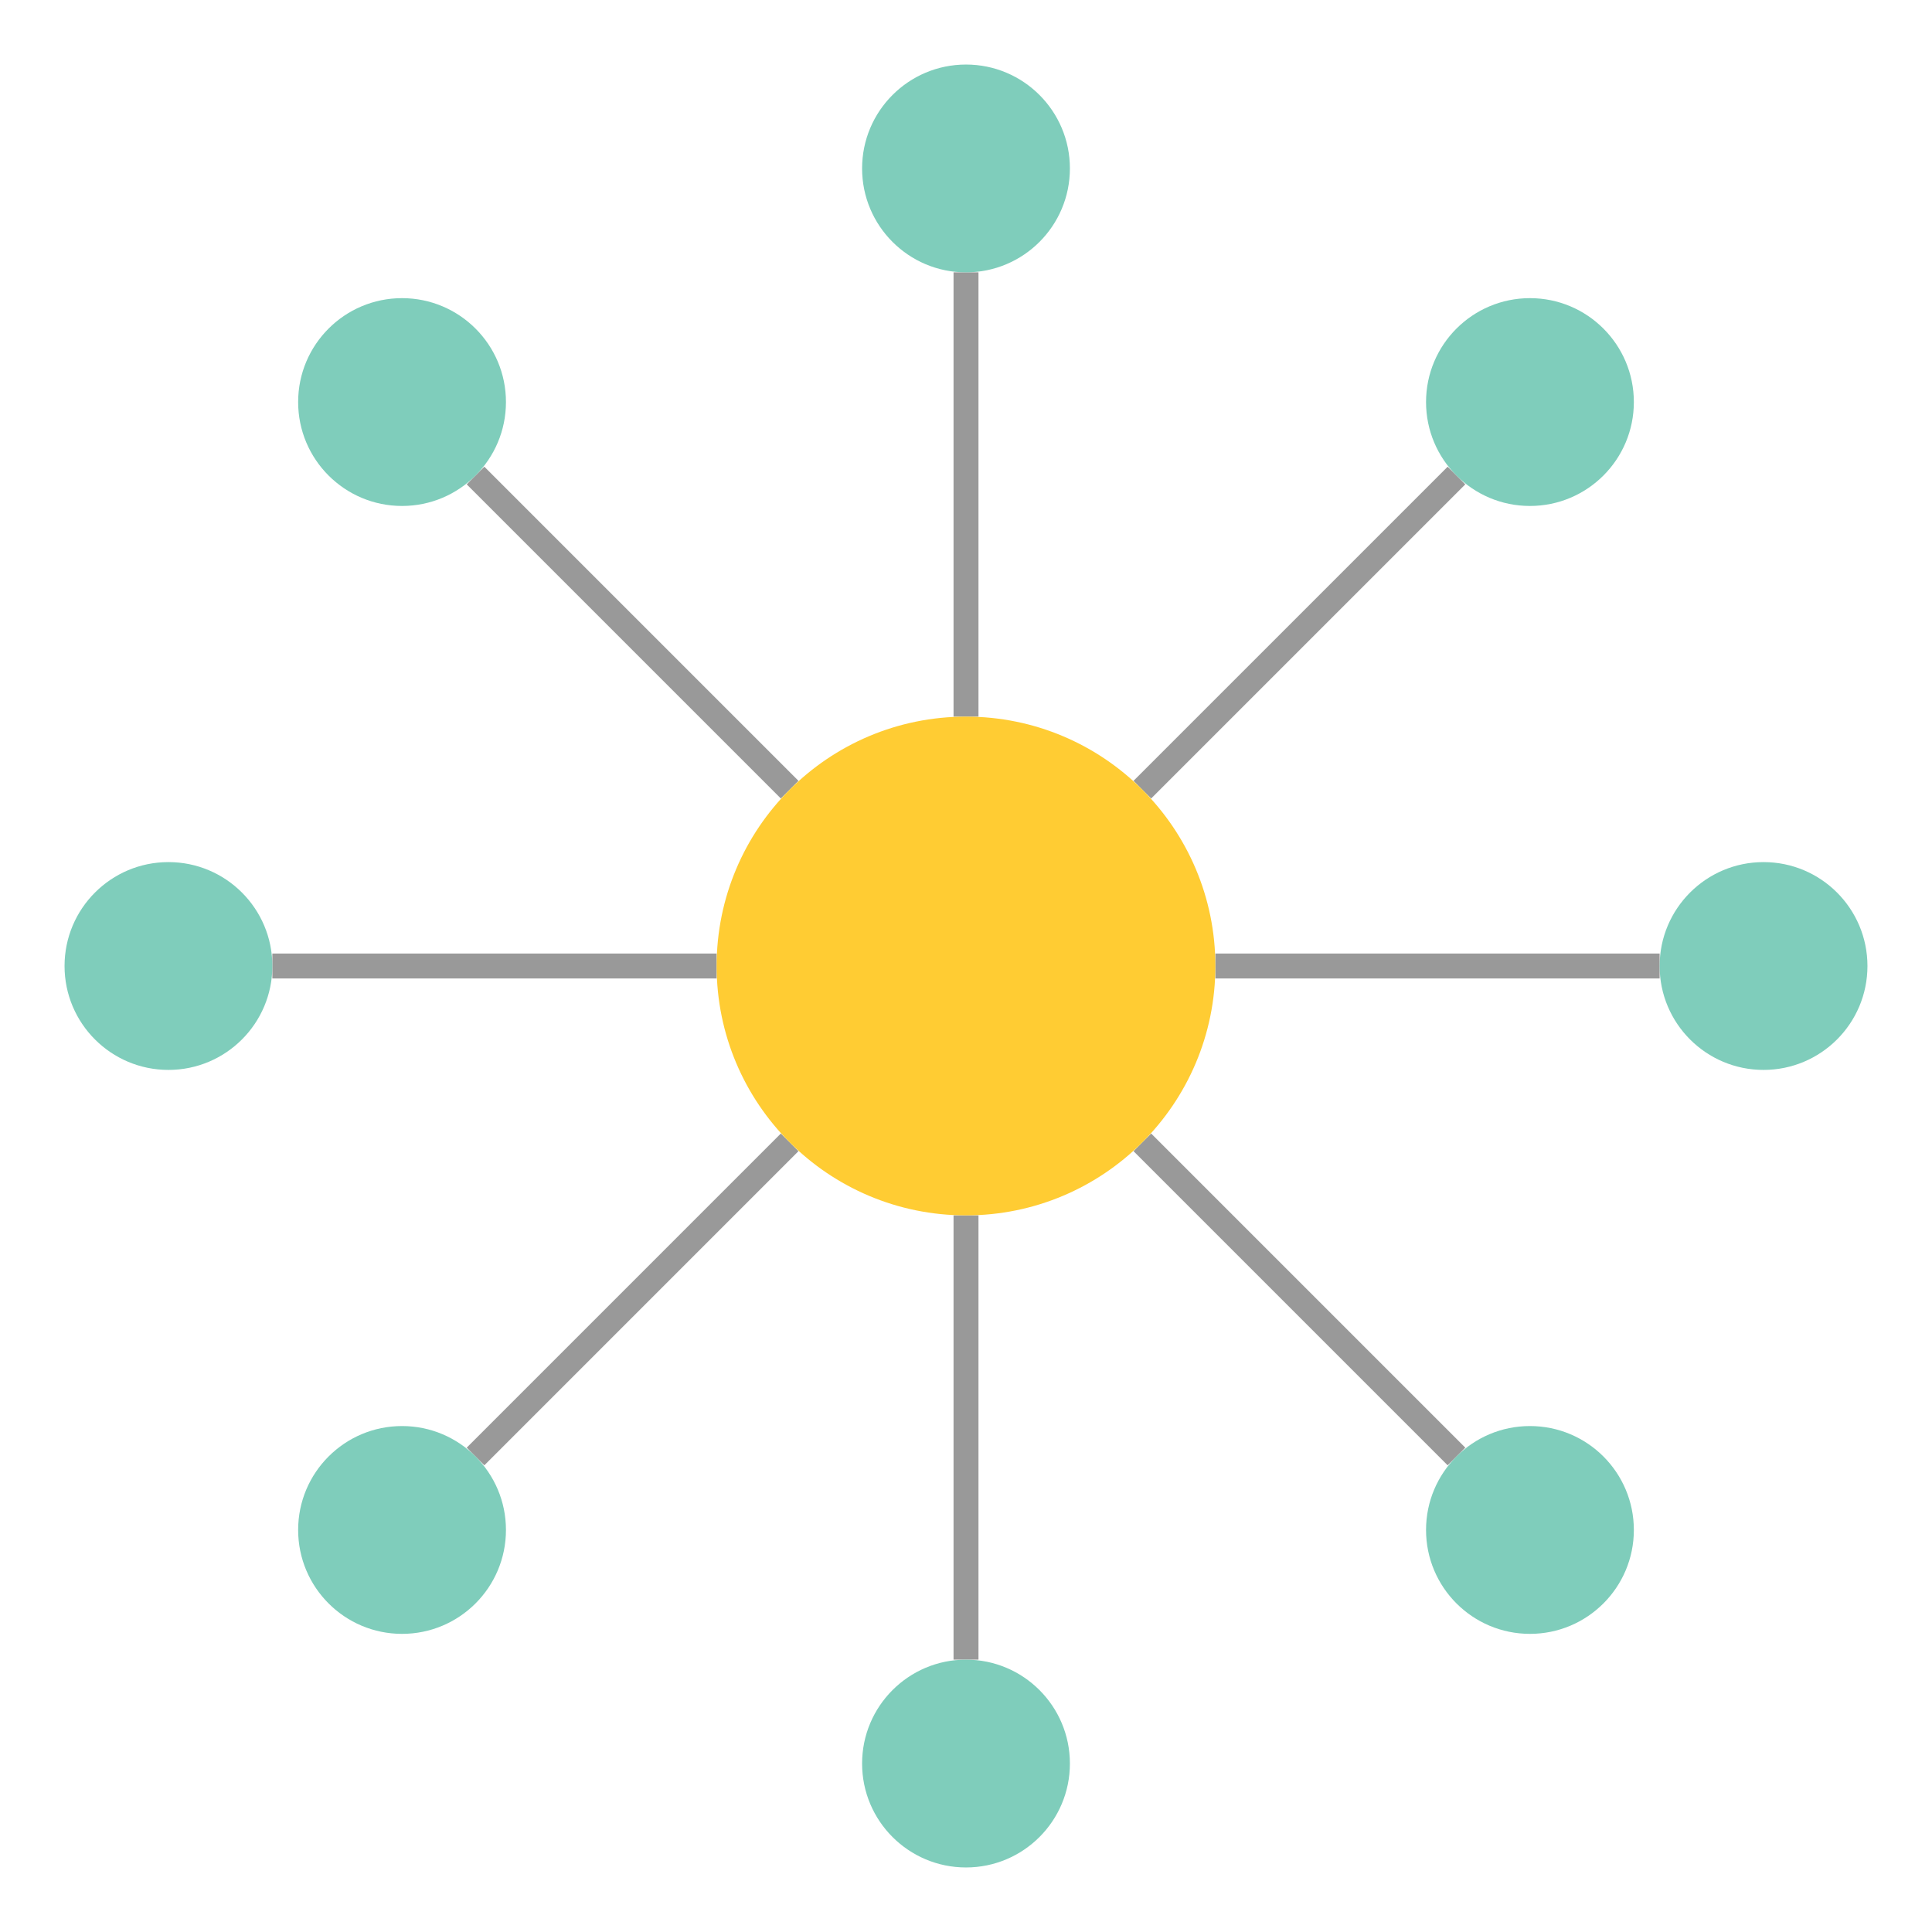
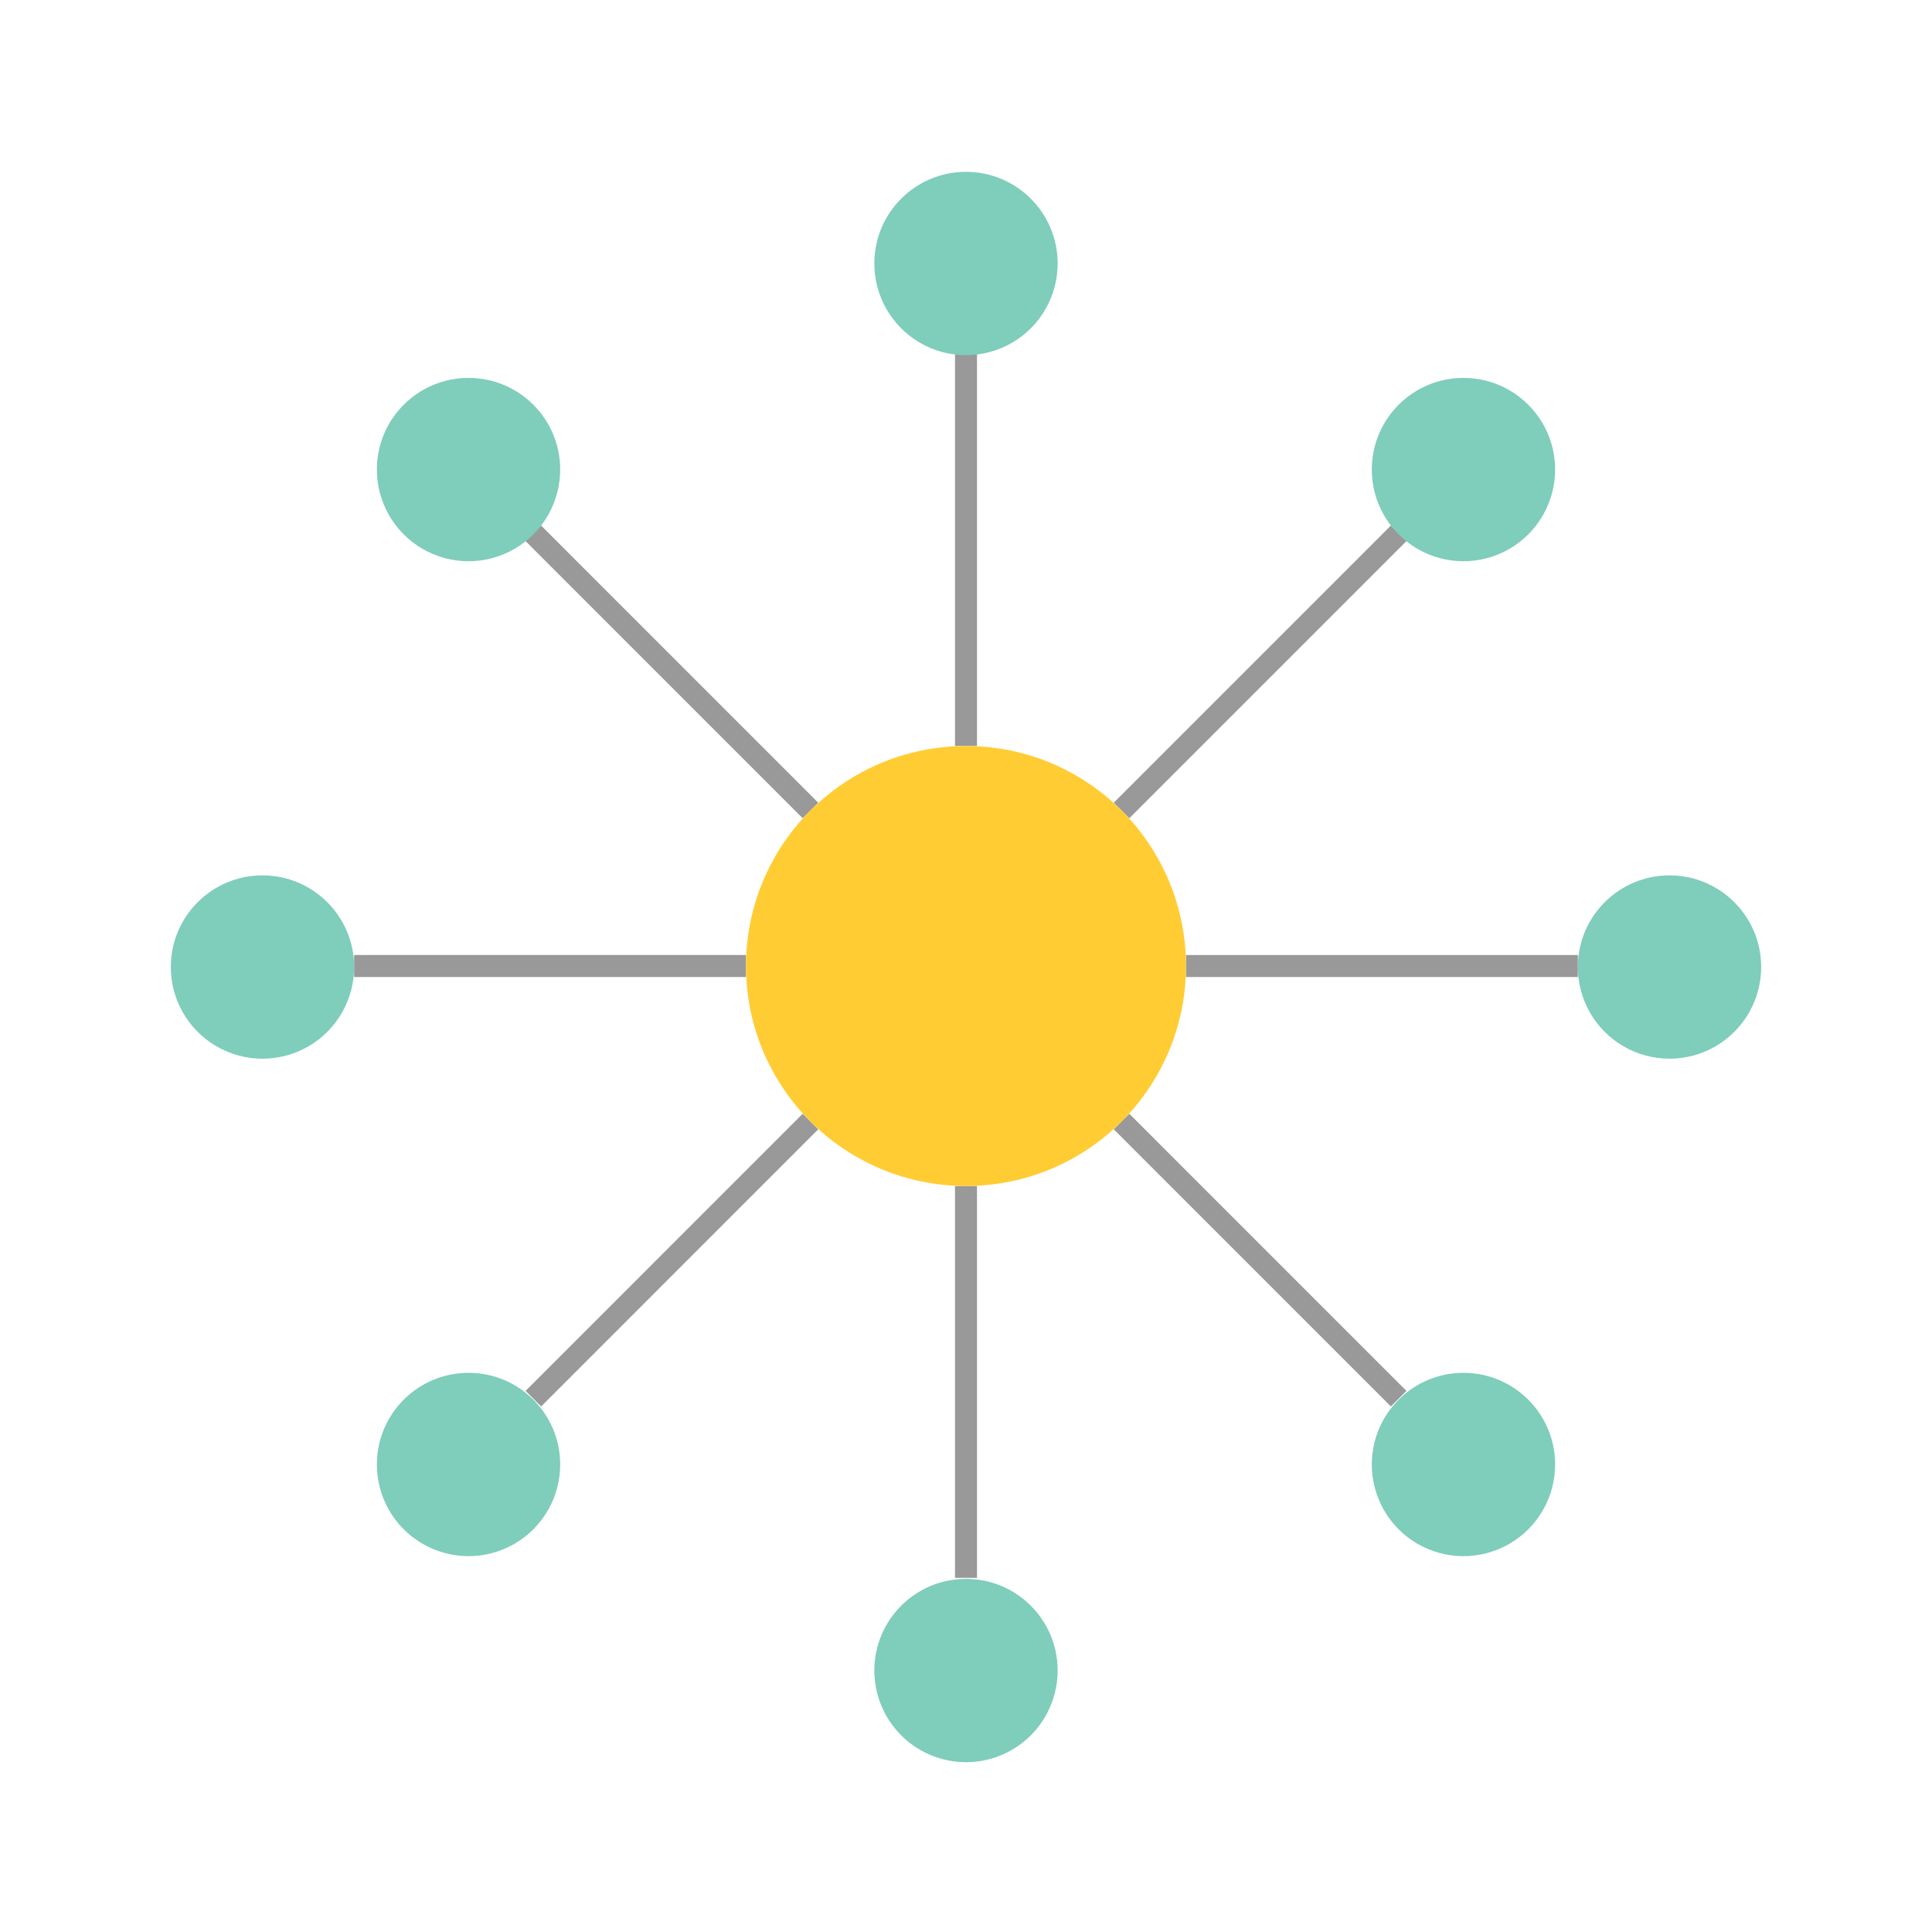
- <svg xmlns="http://www.w3.org/2000/svg" width="149.651" height="149.651">
-   <path d="M74.826 128.554V94.142M61.167 61.167L36.834 36.834M74.826 55.51V21.096M55.51 74.826H21.096M88.484 61.167l24.334-24.333M88.484 88.484l24.334 24.334M94.142 74.826h34.412M36.834 112.818l24.333-24.334" stroke-width="1.932" fill="none" stroke="#999" stroke-linecap="butt" stroke-miterlimit="10" />
-   <path d="M82.874 136.603a8.048 8.048 0 11-16.097 0 8.048 8.048 0 0116.097 0z" fill="#7fcdbb" stroke-linecap="square" stroke-miterlimit="10" />
-   <path d="M94.142 74.826c0 10.668-8.648 19.316-19.316 19.316s-19.317-8.648-19.317-19.316 8.649-19.317 19.317-19.317c10.668 0 19.316 8.649 19.316 19.317z" fill="#fc3" stroke-linecap="square" stroke-miterlimit="10" />
-   <path d="M39.191 31.143a8.048 8.048 0 11-16.097 0 8.048 8.048 0 0116.097 0zM82.874 13.048a8.048 8.048 0 11-16.097 0 8.048 8.048 0 0116.097 0zM21.097 74.826a8.048 8.048 0 11-16.097 0 8.048 8.048 0 0116.097 0zM126.557 31.143a8.048 8.048 0 11-16.097 0 8.048 8.048 0 0116.097 0zM39.191 118.509a8.048 8.048 0 11-16.097 0 8.048 8.048 0 0116.097 0zM126.557 118.509a8.048 8.048 0 11-16.097 0 8.048 8.048 0 0116.097 0zM144.651 74.826a8.048 8.048 0 11-16.097 0 8.048 8.048 0 0116.097 0z" fill="#7fcdbb" stroke-linecap="square" stroke-miterlimit="10" />
+ <svg xmlns="http://www.w3.org/2000/svg" width="169.651" height="169.652">
+   <path d="M84.826 138.554v-34.412M71.167 71.168L46.834 46.834M84.826 65.51V31.096M65.51 84.826H31.096m67.388-13.658l24.334-24.334m-24.334 51.65l24.334 24.335m-18.676-37.992h34.412m-91.72 37.992l24.333-24.335" stroke-width="1.932" fill="none" stroke="#999" stroke-miterlimit="10" />
+   <path d="M92.874 146.603a8.049 8.049 0 11-16.097 0 8.049 8.049 0 0116.097 0z" fill="#7fcdbb" />
+   <path d="M104.142 84.826c0 10.669-8.648 19.317-19.316 19.317s-19.317-8.649-19.317-19.317c0-10.667 8.649-19.316 19.317-19.316 10.668 0 19.316 8.648 19.316 19.316z" fill="#fc3" />
+   <path d="M49.191 41.144a8.049 8.049 0 11-16.097 0 8.049 8.049 0 0116.097 0zm43.683-18.095a8.049 8.049 0 11-16.097 0 8.049 8.049 0 0116.097 0zM31.097 84.827a8.049 8.049 0 11-16.097 0 8.049 8.049 0 0116.097 0zm105.46-43.683a8.049 8.049 0 11-16.097 0 8.049 8.049 0 0116.097 0zM49.191 128.51a8.049 8.049 0 11-16.097 0 8.049 8.049 0 0116.097 0zm87.366 0a8.049 8.049 0 11-16.097 0 8.049 8.049 0 0116.097 0zm18.094-43.683a8.049 8.049 0 11-16.097 0 8.049 8.049 0 0116.097 0z" fill="#7fcdbb" />
</svg>
